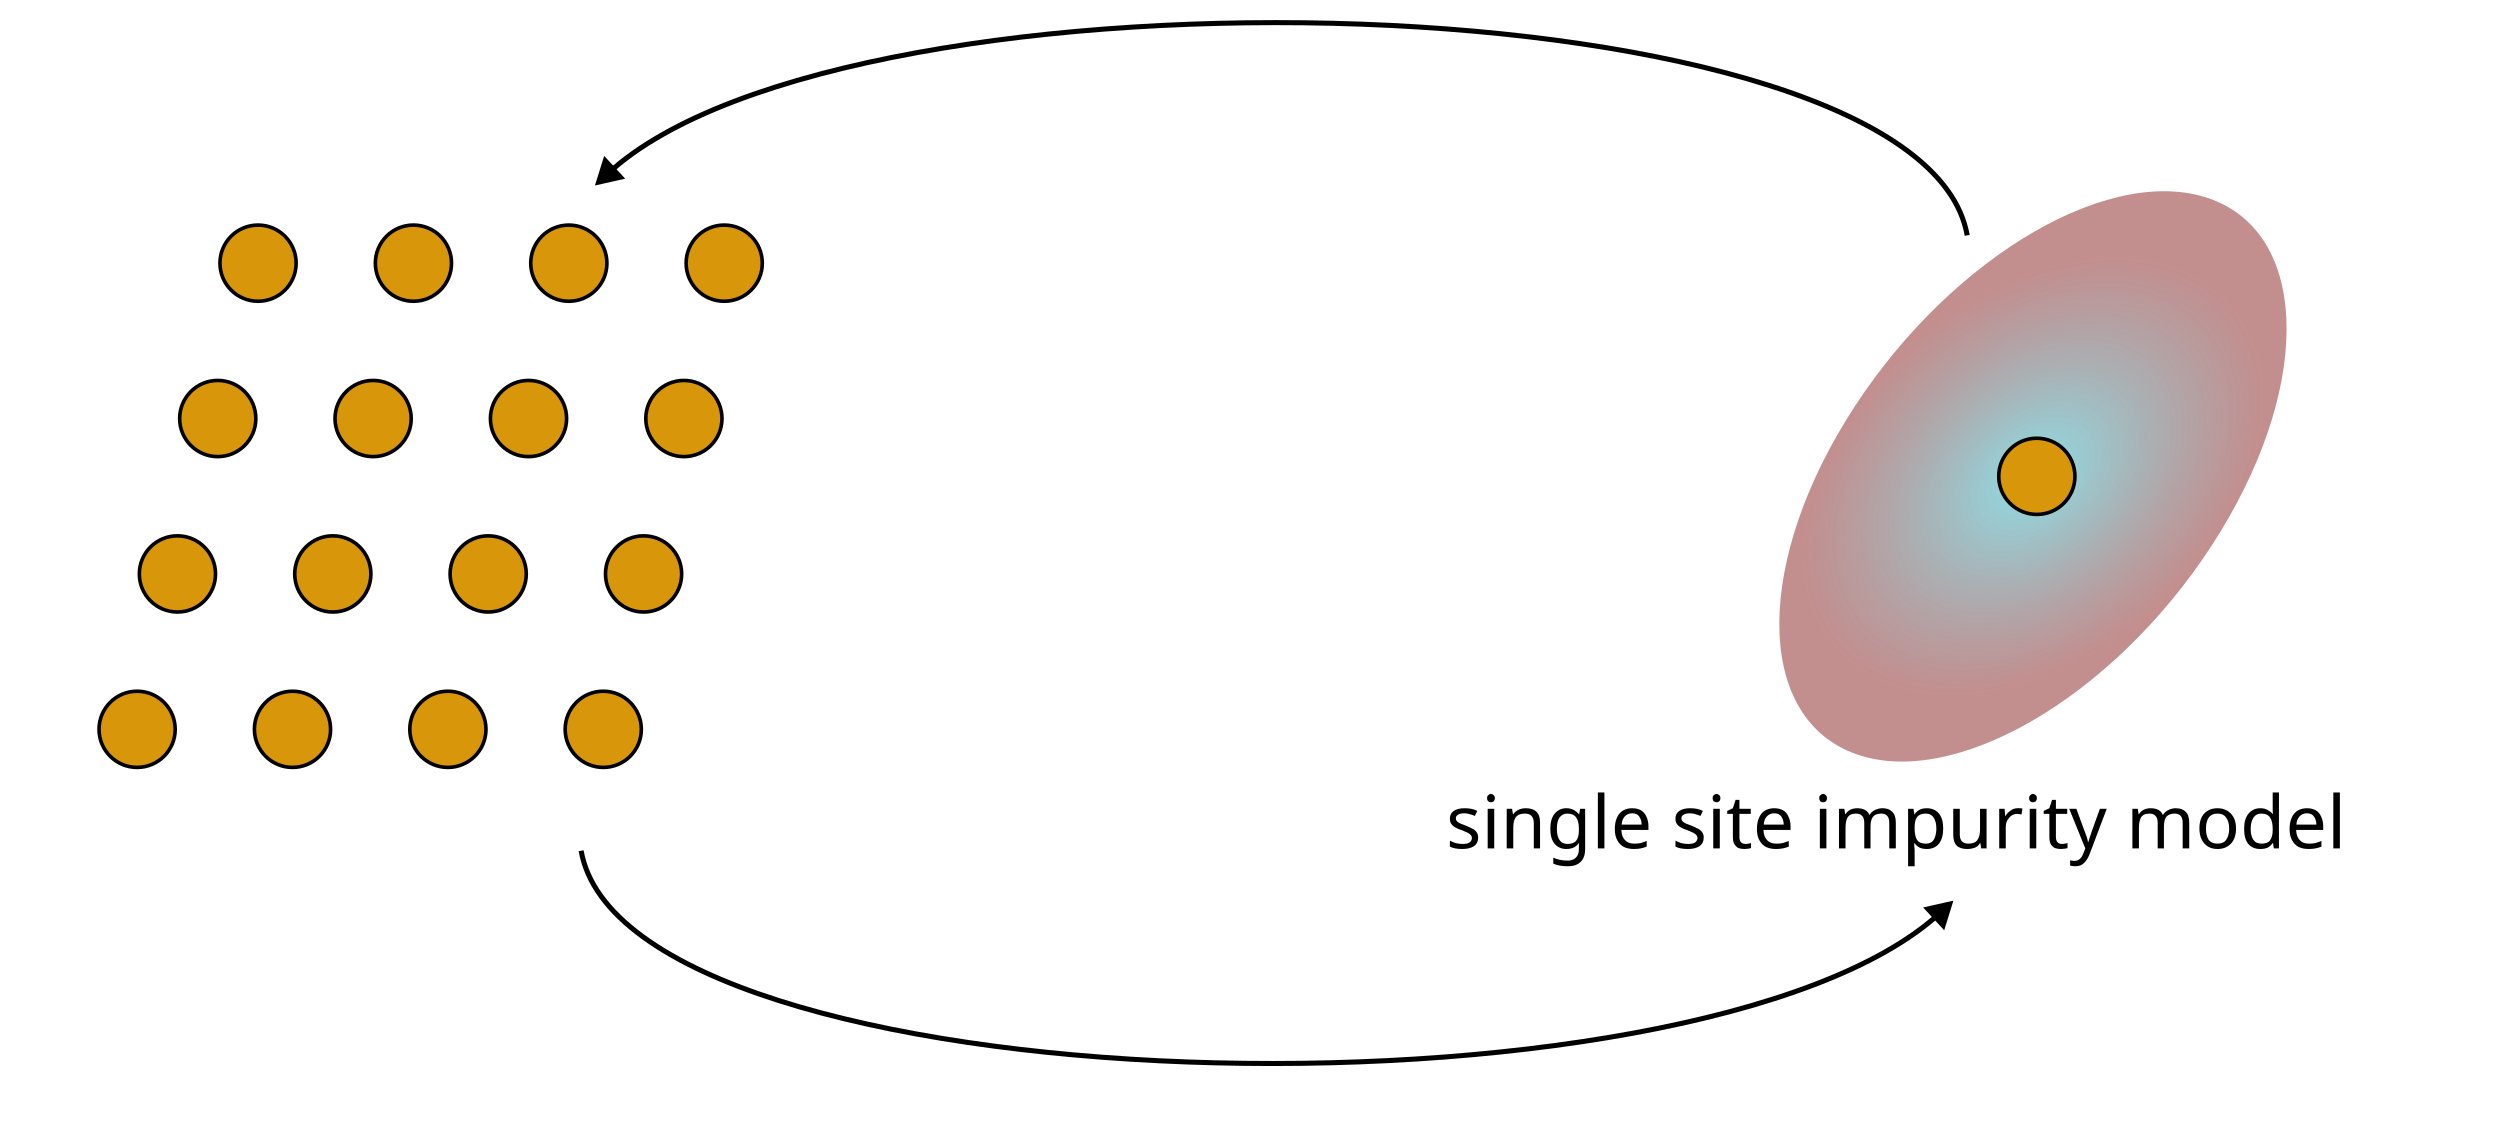
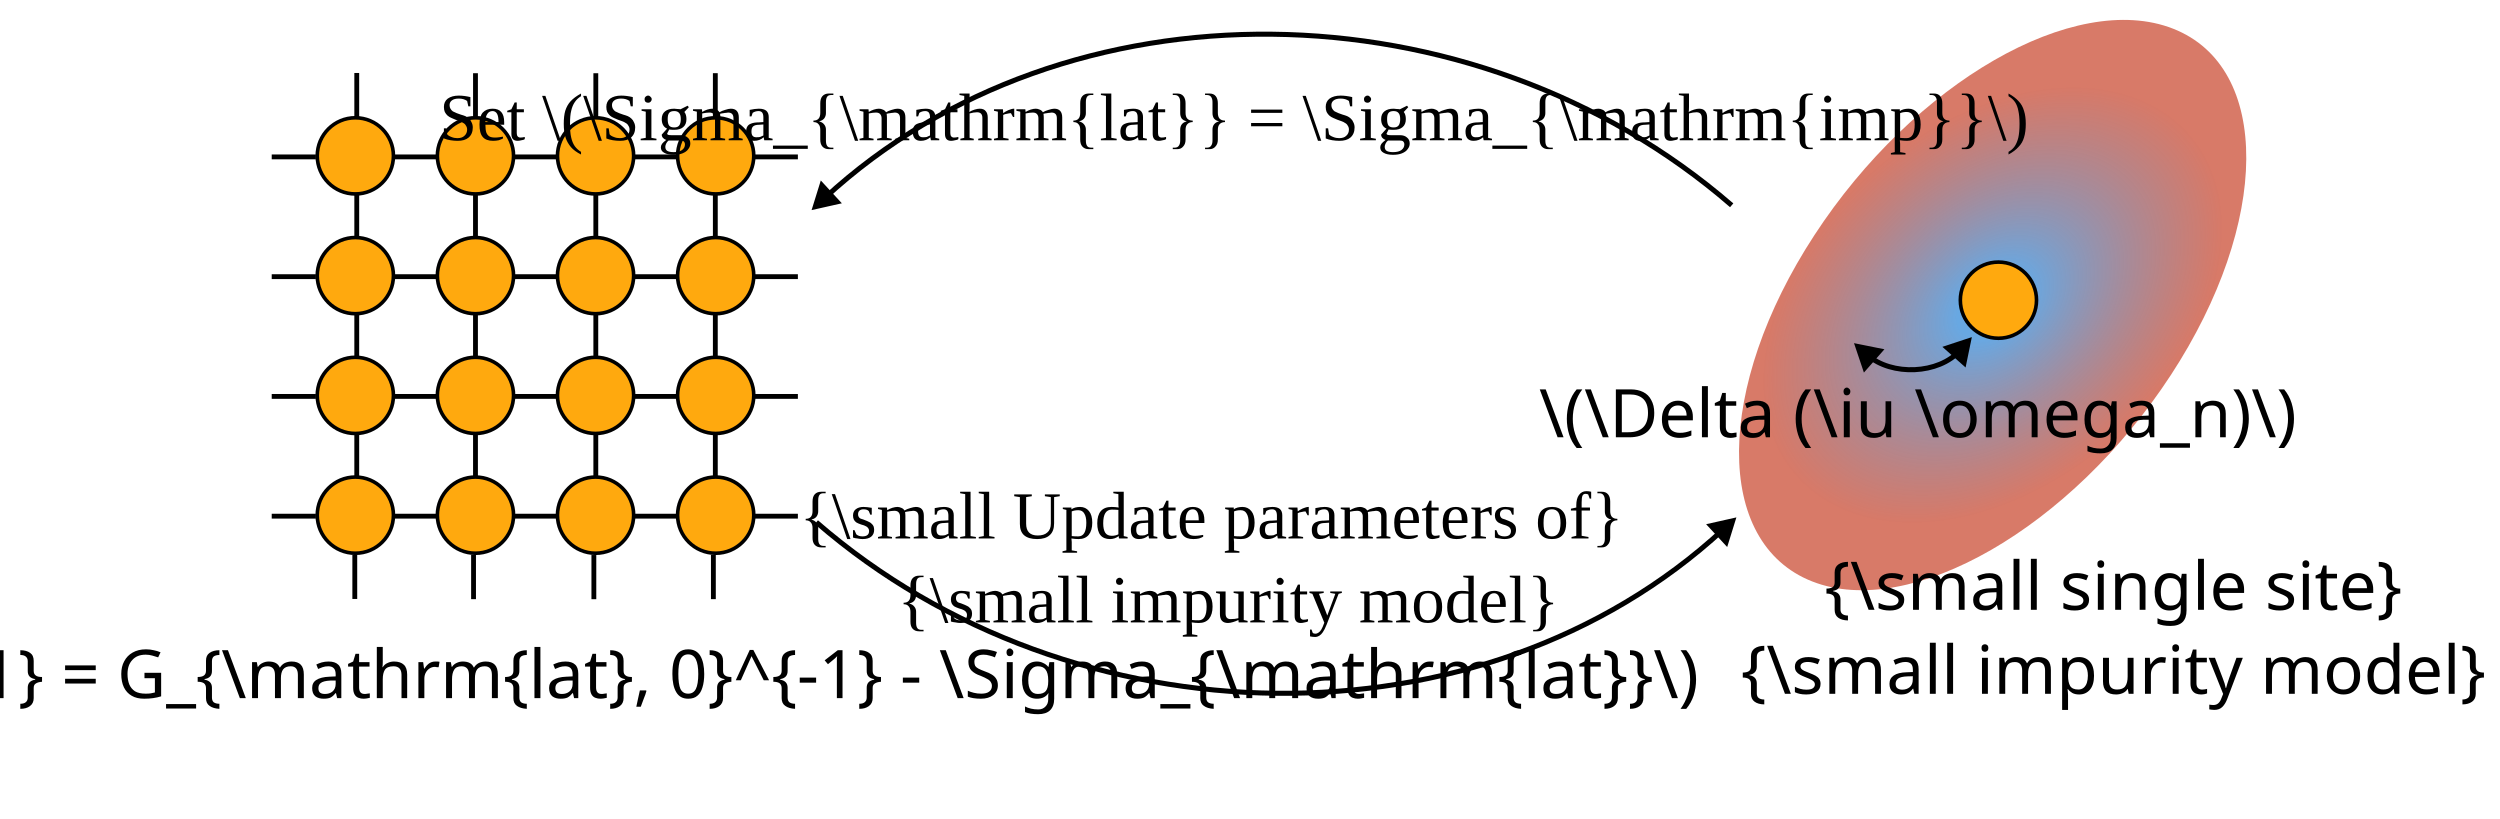
- <svg xmlns="http://www.w3.org/2000/svg" xmlns:xlink="http://www.w3.org/1999/xlink" width="131.267mm" height="60mm" viewBox="0 0 131.267 60" version="1.1" id="svg5">
+ <svg xmlns="http://www.w3.org/2000/svg" xmlns:xlink="http://www.w3.org/1999/xlink" width="131.267mm" height="43mm" viewBox="0 0 131.267 43" version="1.1" id="svg5">
  <defs id="defs2">
+     <marker style="overflow:visible" id="TriangleStart" refX="0" refY="0" orient="auto-start-reverse" markerWidth="5.324" markerHeight="6.155" viewBox="0 0 5.324 6.155" preserveAspectRatio="xMidYMid">
+       <path transform="scale(0.5)" style="fill:context-stroke;fill-rule:evenodd;stroke:context-stroke;stroke-width:1pt" d="M 5.77,0 -2.88,5 V -5 Z" id="path135" />
+     </marker>
+     <rect x="396.083" y="150.917" width="174.563" height="40.359" id="rect25106" />
+     <rect x="290.55" y="131.193" width="112.852" height="64.461" id="rect22570" />
+     <rect x="331.166" y="138.927" width="95.299" height="51.389" id="rect22492" />
+     <rect x="376.247" y="134.891" width="142.643" height="96.992" id="rect22383" />
    <marker style="overflow:visible" id="marker10184" refX="0" refY="0" orient="auto-start-reverse" markerWidth="5.324" markerHeight="6.155" viewBox="0 0 5.324 6.155" preserveAspectRatio="xMidYMid">
      <path transform="scale(0.5)" style="fill:context-stroke;fill-rule:evenodd;stroke:context-stroke;stroke-width:1pt" d="M 5.77,0 -2.88,5 V -5 Z" id="path10182" />
    </marker>
    <linearGradient id="linearGradient6881">
-       <stop style="stop-color:#71bec7;stop-opacity:0.737;" offset="0.154" id="stop6877" />
-       <stop style="stop-color:#9a4242;stop-opacity:0.596;" offset="1" id="stop6879" />
+       <stop style="stop-color:#3f90da;stop-opacity:0.784;" offset="0.154" id="stop6877" />
+       <stop style="stop-color:#bd1f01;stop-opacity:0.597;" offset="1" id="stop6879" />
    </linearGradient>
-     <radialGradient xlink:href="#linearGradient6881" id="radialGradient6887" cx="111.179" cy="-17.427" fx="111.179" fy="-17.427" r="13.57" gradientTransform="matrix(0.7397006,0.03500053,-0.06190962,0.9722738,21.92475,-3.008947)" gradientUnits="userSpaceOnUse" />
+     <radialGradient xlink:href="#linearGradient6881" id="radialGradient6887" cx="111.179" cy="-17.427" fx="111.179" fy="-17.427" r="13.57" gradientTransform="matrix(0.7397006,0.03500053,-0.06190962,0.9722738,15.09197,-10.77041)" gradientUnits="userSpaceOnUse" />
    <marker style="overflow:visible" id="marker10184-4" refX="0" refY="0" orient="auto-start-reverse" markerWidth="5.324" markerHeight="6.155" viewBox="0 0 5.324 6.155" preserveAspectRatio="xMidYMid">
-       <path transform="scale(0.5)" style="fill:context-stroke;fill-rule:evenodd;stroke:context-stroke;stroke-width:1pt" d="M 5.77,0 -2.88,5 V -5 Z" id="path10182-7" />
+       <path transform="scale(0.5)" style="fill:context-stroke;fill-rule:evenodd;stroke:context-stroke;stroke-width:1pt" d="M 5.77,0 -2.88,5 V -5 Z" id="path10182-8" />
+     </marker>
+     <marker style="overflow:visible" id="marker10184-0" refX="0" refY="0" orient="auto-start-reverse" markerWidth="5.324" markerHeight="6.155" viewBox="0 0 5.324 6.155" preserveAspectRatio="xMidYMid">
+       <path transform="scale(0.5)" style="fill:context-stroke;fill-rule:evenodd;stroke:context-stroke;stroke-width:1pt" d="M 5.77,0 -2.88,5 V -5 Z" id="path10182-3" />
    </marker>
  </defs>
  <g id="layer1">
-     <ellipse style="fill:url(#radialGradient6887);fill-opacity:1;stroke-width:0.182;stroke-opacity:0.486" id="path184" cx="105.243" cy="-16.061" rx="10.053" ry="17.331" transform="matrix(0.9308265,0.3654614,-0.5467353,0.8373055,0,0)" />
-     <circle style="fill:#d8960a;fill-opacity:1;stroke:#000000;stroke-width:0.19;stroke-opacity:1" id="path5512-4" cx="106.948" cy="25.011" r="2" />
-     <circle style="fill:#d8960a;fill-opacity:1;stroke:#000000;stroke-width:0.19;stroke-opacity:1" id="path5512-4-7" cx="13.549" cy="13.818" r="2" />
-     <circle style="fill:#d8960a;fill-opacity:1;stroke:#000000;stroke-width:0.19;stroke-opacity:1" id="path5512-4-7-2" cx="19.591" cy="21.976" r="2" />
-     <circle style="fill:#d8960a;fill-opacity:1;stroke:#000000;stroke-width:0.19;stroke-opacity:1" id="path5512-4-7-4" cx="27.75" cy="21.976" r="2" />
-     <circle style="fill:#d8960a;fill-opacity:1;stroke:#000000;stroke-width:0.19;stroke-opacity:1" id="path5512-4-7-5" cx="9.316" cy="30.135" r="2" />
-     <circle style="fill:#d8960a;fill-opacity:1;stroke:#000000;stroke-width:0.19;stroke-opacity:1" id="path5512-4-7-8" cx="17.475" cy="30.135" r="2" />
-     <circle style="fill:#d8960a;fill-opacity:1;stroke:#000000;stroke-width:0.19;stroke-opacity:1" id="path5512-4-2" cx="11.433" cy="21.976" r="2" />
-     <circle style="fill:#d8960a;fill-opacity:1;stroke:#000000;stroke-width:0.19;stroke-opacity:1" id="path5512-4-9" cx="35.909" cy="21.976" r="2" />
-     <circle style="fill:#d8960a;fill-opacity:1;stroke:#000000;stroke-width:0.19;stroke-opacity:1" id="path5512-4-75" cx="25.633" cy="30.135" r="2" />
-     <circle style="fill:#d8960a;fill-opacity:1;stroke:#000000;stroke-width:0.19;stroke-opacity:1" id="path5512-4-6" cx="38.026" cy="13.818" r="2" />
-     <circle style="fill:#d8960a;fill-opacity:1;stroke:#000000;stroke-width:0.19;stroke-opacity:1" id="path5512-4-5" cx="21.708" cy="13.818" r="2" />
-     <circle style="fill:#d8960a;fill-opacity:1;stroke:#000000;stroke-width:0.19;stroke-opacity:1" id="path5512-4-3" cx="7.199" cy="38.294" r="2" />
-     <circle style="fill:#d8960a;fill-opacity:1;stroke:#000000;stroke-width:0.19;stroke-opacity:1" id="path5512-4-3-6" cx="33.792" cy="30.135" r="2" />
-     <circle style="fill:#d8960a;fill-opacity:1;stroke:#000000;stroke-width:0.19;stroke-opacity:1" id="path5512-4-4" cx="15.358" cy="38.294" r="2" />
-     <circle style="fill:#d8960a;fill-opacity:1;stroke:#000000;stroke-width:0.19;stroke-opacity:1" id="path5512-4-8" cx="29.867" cy="13.818" r="2" />
-     <circle style="fill:#d8960a;fill-opacity:1;stroke:#000000;stroke-width:0.19;stroke-opacity:1" id="path5512-4-55" cx="23.517" cy="38.294" r="2" />
-     <circle style="fill:#d8960a;fill-opacity:1;stroke:#000000;stroke-width:0.19;stroke-opacity:1" id="path5512-4-54" cx="31.675" cy="38.294" r="2" />
-     <text xml:space="preserve" style="font-style:normal;font-weight:normal;font-size:3.881px;line-height:1.25;font-family:sans-serif;fill:#000000;fill-opacity:1;stroke:none;stroke-width:0.265" x="75.924" y="44.546" id="text24619">
-       <tspan id="tspan24617" style="font-size:3.881px;stroke-width:0.265" x="75.924" y="44.546">single site impurity model</tspan>
+     <ellipse style="fill:url(#radialGradient6887);fill-opacity:1;stroke-width:0.182;stroke-opacity:0.486" id="path184" cx="98.41" cy="-23.823" rx="10.053" ry="17.331" transform="matrix(0.9308265,0.3654614,-0.5467353,0.8373055,0,0)" />
+     <circle style="fill:#ffa90e;fill-opacity:1;stroke:#000000;stroke-width:0.19;stroke-opacity:1" id="path5512-4-3" cx="104.931" cy="15.761" r="2" />
+     <path style="fill:none;stroke:#000000;stroke-width:0.265;stroke-linecap:butt;stroke-linejoin:miter;stroke-miterlimit:4;stroke-dasharray:none;stroke-opacity:1;marker-start:url(#marker10184)" d="M 90.481,27.805 C 77.81,39.497 56.407,39.166 42.862,27.419" id="path552-7" />
+     <path style="fill:none;stroke:#000000;stroke-width:0.265;stroke-linecap:butt;stroke-linejoin:miter;stroke-miterlimit:4;stroke-dasharray:none;stroke-opacity:1;marker-start:url(#marker10184-0);marker-end:url(#TriangleStart)" d="m 102.91,18.403 c -1.112,1.249 -3.585,1.357 -4.856,0.237" id="path552-7-0" />
+     <path style="fill:none;stroke:#000000;stroke-width:0.265;stroke-linecap:butt;stroke-linejoin:miter;stroke-miterlimit:4;stroke-dasharray:none;stroke-opacity:1;marker-start:url(#marker10184-4)" d="M 43.305,10.394 C 55.976,-1.299 77.379,-0.968 90.925,10.779" id="path552-7-1" />
+     <g id="g6738" transform="translate(-5.934877,-8.488845)">
+       <g id="g6441">
+         <circle style="fill:#ffa90e;fill-opacity:1;stroke:#000000;stroke-width:0.19;stroke-opacity:1" id="path5512-4" cx="30.9" cy="16.673" r="2" />
+         <circle style="fill:#ffa90e;fill-opacity:1;stroke:#000000;stroke-width:0.19;stroke-opacity:1" id="path5512-4-7" cx="37.206" cy="16.673" r="2" />
+         <circle style="fill:#ffa90e;fill-opacity:1;stroke:#000000;stroke-width:0.19;stroke-opacity:1" id="path5512-4-6" cx="24.593" cy="16.673" r="2" />
+         <circle style="fill:#ffa90e;fill-opacity:1;stroke:#000000;stroke-width:0.19;stroke-opacity:1" id="path5512-4-6-9" cx="43.513" cy="16.673" r="2" />
+         <path style="fill:#000000;fill-opacity:1;stroke:#000000;stroke-width:0.254;stroke-opacity:1" d="m 26.628,16.727 h 2.319" id="path5960" />
+         <path style="fill:#000000;fill-opacity:1;stroke:#000000;stroke-width:0.254;stroke-opacity:1" d="m 32.898,16.727 h 2.319" id="path5960-2" />
+         <path style="fill:#000000;fill-opacity:1;stroke:#000000;stroke-width:0.254;stroke-opacity:1" d="m 39.225,16.727 h 2.319" id="path5960-2-0" />
+         <path style="fill:#000000;fill-opacity:1;stroke:#000000;stroke-width:0.254;stroke-opacity:1" d="m 45.51,16.727 h 2.319" id="path5960-2-0-2" />
+         <path style="fill:#000000;fill-opacity:1;stroke:#000000;stroke-width:0.254;stroke-opacity:1" d="m 20.202,16.727 h 2.319" id="path5960-2-0-3" />
+         <path style="fill:#000000;fill-opacity:1;stroke:#000000;stroke-width:0.254;stroke-opacity:1" d="m 24.667,12.321 v 2.319" id="path5960-2-0-5" />
+         <path style="fill:#000000;fill-opacity:1;stroke:#000000;stroke-width:0.254;stroke-opacity:1" d="m 30.901,12.333 v 2.319" id="path5960-2-0-5-9" />
+         <path style="fill:#000000;fill-opacity:1;stroke:#000000;stroke-width:0.254;stroke-opacity:1" d="m 37.219,12.334 v 2.319" id="path5960-2-0-5-2" />
+         <path style="fill:#000000;fill-opacity:1;stroke:#000000;stroke-width:0.254;stroke-opacity:1" d="m 43.494,12.331 v 2.319" id="path5960-2-0-5-28" />
+       </g>
+       <g id="g6441-8" transform="translate(0,6.288141)">
+         <circle style="fill:#ffa90e;fill-opacity:1;stroke:#000000;stroke-width:0.19;stroke-opacity:1" id="path5512-4-4" cx="30.9" cy="16.673" r="2" />
+         <circle style="fill:#ffa90e;fill-opacity:1;stroke:#000000;stroke-width:0.19;stroke-opacity:1" id="path5512-4-7-3" cx="37.206" cy="16.673" r="2" />
+         <circle style="fill:#ffa90e;fill-opacity:1;stroke:#000000;stroke-width:0.19;stroke-opacity:1" id="path5512-4-6-1" cx="24.593" cy="16.673" r="2" />
+         <circle style="fill:#ffa90e;fill-opacity:1;stroke:#000000;stroke-width:0.19;stroke-opacity:1" id="path5512-4-6-9-4" cx="43.513" cy="16.673" r="2" />
+         <path style="fill:#000000;fill-opacity:1;stroke:#000000;stroke-width:0.254;stroke-opacity:1" d="m 26.628,16.727 h 2.319" id="path5960-9" />
+         <path style="fill:#000000;fill-opacity:1;stroke:#000000;stroke-width:0.254;stroke-opacity:1" d="m 32.898,16.727 h 2.319" id="path5960-2-2" />
+         <path style="fill:#000000;fill-opacity:1;stroke:#000000;stroke-width:0.254;stroke-opacity:1" d="m 39.225,16.727 h 2.319" id="path5960-2-0-0" />
+         <path style="fill:#000000;fill-opacity:1;stroke:#000000;stroke-width:0.254;stroke-opacity:1" d="m 45.51,16.727 h 2.319" id="path5960-2-0-2-6" />
+         <path style="fill:#000000;fill-opacity:1;stroke:#000000;stroke-width:0.254;stroke-opacity:1" d="m 20.202,16.727 h 2.319" id="path5960-2-0-3-8" />
+         <path style="fill:#000000;fill-opacity:1;stroke:#000000;stroke-width:0.254;stroke-opacity:1" d="m 24.667,12.321 v 2.319" id="path5960-2-0-5-92" />
+         <path style="fill:#000000;fill-opacity:1;stroke:#000000;stroke-width:0.254;stroke-opacity:1" d="m 30.901,12.333 v 2.319" id="path5960-2-0-5-9-6" />
+         <path style="fill:#000000;fill-opacity:1;stroke:#000000;stroke-width:0.254;stroke-opacity:1" d="m 37.219,12.334 v 2.319" id="path5960-2-0-5-2-64" />
+         <path style="fill:#000000;fill-opacity:1;stroke:#000000;stroke-width:0.254;stroke-opacity:1" d="m 43.494,12.331 v 2.319" id="path5960-2-0-5-28-9" />
+       </g>
+       <g id="g6441-5" transform="translate(0,12.57628)">
+         <circle style="fill:#ffa90e;fill-opacity:1;stroke:#000000;stroke-width:0.19;stroke-opacity:1" id="path5512-4-0" cx="30.9" cy="16.673" r="2" />
+         <circle style="fill:#ffa90e;fill-opacity:1;stroke:#000000;stroke-width:0.19;stroke-opacity:1" id="path5512-4-7-4" cx="37.206" cy="16.673" r="2" />
+         <circle style="fill:#ffa90e;fill-opacity:1;stroke:#000000;stroke-width:0.19;stroke-opacity:1" id="path5512-4-6-8" cx="24.593" cy="16.673" r="2" />
+         <circle style="fill:#ffa90e;fill-opacity:1;stroke:#000000;stroke-width:0.19;stroke-opacity:1" id="path5512-4-6-9-7" cx="43.513" cy="16.673" r="2" />
+         <path style="fill:#000000;fill-opacity:1;stroke:#000000;stroke-width:0.254;stroke-opacity:1" d="m 26.628,16.727 h 2.319" id="path5960-1" />
+         <path style="fill:#000000;fill-opacity:1;stroke:#000000;stroke-width:0.254;stroke-opacity:1" d="m 32.898,16.727 h 2.319" id="path5960-2-7" />
+         <path style="fill:#000000;fill-opacity:1;stroke:#000000;stroke-width:0.254;stroke-opacity:1" d="m 39.225,16.727 h 2.319" id="path5960-2-0-27" />
+         <path style="fill:#000000;fill-opacity:1;stroke:#000000;stroke-width:0.254;stroke-opacity:1" d="m 45.51,16.727 h 2.319" id="path5960-2-0-2-2" />
+         <path style="fill:#000000;fill-opacity:1;stroke:#000000;stroke-width:0.254;stroke-opacity:1" d="m 20.202,16.727 h 2.319" id="path5960-2-0-3-2" />
+         <path style="fill:#000000;fill-opacity:1;stroke:#000000;stroke-width:0.254;stroke-opacity:1" d="m 24.667,12.321 v 2.319" id="path5960-2-0-5-6" />
+         <path style="fill:#000000;fill-opacity:1;stroke:#000000;stroke-width:0.254;stroke-opacity:1" d="m 30.901,12.333 v 2.319" id="path5960-2-0-5-9-1" />
+         <path style="fill:#000000;fill-opacity:1;stroke:#000000;stroke-width:0.254;stroke-opacity:1" d="m 37.219,12.334 v 2.319" id="path5960-2-0-5-2-0" />
+         <path style="fill:#000000;fill-opacity:1;stroke:#000000;stroke-width:0.254;stroke-opacity:1" d="m 43.494,12.331 v 2.319" id="path5960-2-0-5-28-6" />
+       </g>
+       <g id="g6441-1" transform="translate(0,18.86442)">
+         <circle style="fill:#ffa90e;fill-opacity:1;stroke:#000000;stroke-width:0.19;stroke-opacity:1" id="path5512-4-5" cx="30.9" cy="16.673" r="2" />
+         <circle style="fill:#ffa90e;fill-opacity:1;stroke:#000000;stroke-width:0.19;stroke-opacity:1" id="path5512-4-7-9" cx="37.206" cy="16.673" r="2" />
+         <circle style="fill:#ffa90e;fill-opacity:1;stroke:#000000;stroke-width:0.19;stroke-opacity:1" id="path5512-4-6-4" cx="24.593" cy="16.673" r="2" />
+         <circle style="fill:#ffa90e;fill-opacity:1;stroke:#000000;stroke-width:0.19;stroke-opacity:1" id="path5512-4-6-9-9" cx="43.513" cy="16.673" r="2" />
+         <path style="fill:#000000;fill-opacity:1;stroke:#000000;stroke-width:0.254;stroke-opacity:1" d="m 26.628,16.727 h 2.319" id="path5960-0" />
+         <path style="fill:#000000;fill-opacity:1;stroke:#000000;stroke-width:0.254;stroke-opacity:1" d="m 32.898,16.727 h 2.319" id="path5960-2-9" />
+         <path style="fill:#000000;fill-opacity:1;stroke:#000000;stroke-width:0.254;stroke-opacity:1" d="m 39.225,16.727 h 2.319" id="path5960-2-0-1" />
+         <path style="fill:#000000;fill-opacity:1;stroke:#000000;stroke-width:0.254;stroke-opacity:1" d="m 45.51,16.727 h 2.319" id="path5960-2-0-2-7" />
+         <path style="fill:#000000;fill-opacity:1;stroke:#000000;stroke-width:0.254;stroke-opacity:1" d="m 20.202,16.727 h 2.319" id="path5960-2-0-3-7" />
+         <path style="fill:#000000;fill-opacity:1;stroke:#000000;stroke-width:0.254;stroke-opacity:1" d="m 24.667,12.321 v 2.319" id="path5960-2-0-5-1" />
+         <path style="fill:#000000;fill-opacity:1;stroke:#000000;stroke-width:0.254;stroke-opacity:1" d="m 30.901,12.333 v 2.319" id="path5960-2-0-5-9-15" />
+         <path style="fill:#000000;fill-opacity:1;stroke:#000000;stroke-width:0.254;stroke-opacity:1" d="m 37.219,12.334 v 2.319" id="path5960-2-0-5-2-9" />
+         <path style="fill:#000000;fill-opacity:1;stroke:#000000;stroke-width:0.254;stroke-opacity:1" d="m 43.494,12.331 v 2.319" id="path5960-2-0-5-28-7" />
+       </g>
+       <path style="fill:#000000;fill-opacity:1;stroke:#000000;stroke-width:0.254;stroke-opacity:1" d="m 24.564,37.619 v 2.319" id="path5960-2-0-5-7" />
+       <path style="fill:#000000;fill-opacity:1;stroke:#000000;stroke-width:0.254;stroke-opacity:1" d="m 30.799,37.63 v 2.319" id="path5960-2-0-5-9-8" />
+       <path style="fill:#000000;fill-opacity:1;stroke:#000000;stroke-width:0.254;stroke-opacity:1" d="m 37.117,37.632 v 2.319" id="path5960-2-0-5-2-6" />
+       <path style="fill:#000000;fill-opacity:1;stroke:#000000;stroke-width:0.254;stroke-opacity:1" d="m 43.392,37.629 v 2.319" id="path5960-2-0-5-28-8" />
+     </g>
+     <text xml:space="preserve" style="font-size:3.528px;text-align:center;text-anchor:middle;fill:#000000;fill-opacity:1;stroke:none;stroke-width:0.254;stroke-opacity:1" x="66.988" y="7.362" id="text12881">
+       <tspan id="tspan12879" style="font-size:3.528px;stroke:none;stroke-width:0.254" x="67.446" y="7.362">Set \(\Sigma_{\mathrm{lat}} = \Sigma_{\mathrm{imp}}\) </tspan>
    </text>
-     <path style="fill:none;stroke:#000000;stroke-width:0.265;stroke-linecap:butt;stroke-linejoin:miter;stroke-miterlimit:4;stroke-dasharray:none;stroke-opacity:1;marker-start:url(#marker10184)" d="M 101.876,47.928 C 89.204,59.621 32.895,58.209 30.513,44.67" id="path552-7" />
-     <path style="fill:none;stroke:#000000;stroke-width:0.265;stroke-linecap:butt;stroke-linejoin:miter;stroke-miterlimit:4;stroke-dasharray:none;stroke-opacity:1;marker-start:url(#marker10184-4)" d="M 31.93,9.102 C 44.601,-2.591 100.91,-1.18 103.292,12.359" id="path552-7-1" />
+     <text xml:space="preserve" style="font-size:3.528px;text-align:center;text-anchor:middle;fill:#000000;fill-opacity:1;stroke:none;stroke-width:0.254;stroke-opacity:1" x="66.696" y="28.272" id="text12881-4">
+       <tspan id="tspan12879-4" style="font-size:3.528px;stroke:none;stroke-width:0.254" x="66.696" y="28.272">{\small Update parameters of}</tspan>
+       <tspan style="font-size:3.528px;stroke:none;stroke-width:0.254" x="66.696" y="32.681" id="tspan50014">{\small impurity model}</tspan>
+     </text>
+     <text xml:space="preserve" transform="scale(0.2645833)" id="text22381" style="font-size:13.333px;text-align:center;white-space:pre;shape-inside:url(#rect22383);fill:#000000;fill-opacity:1;stroke:none;stroke-width:0.96;stroke-opacity:1" />
+     <text xml:space="preserve" transform="scale(0.2645833)" id="text22490" style="font-style:normal;font-variant:normal;font-weight:normal;font-stretch:normal;font-size:13.333px;font-family:sans-serif;-inkscape-font-specification:'sans-serif, Normal';font-variant-ligatures:normal;font-variant-caps:normal;font-variant-numeric:normal;font-variant-east-asian:normal;text-align:center;white-space:pre;shape-inside:url(#rect22492);fill:#000000;fill-opacity:1;stroke:none;stroke-width:0.96;stroke-opacity:1" />
+     <text xml:space="preserve" id="text25104" style="font-style:normal;font-variant:normal;font-weight:normal;font-stretch:normal;font-size:13.333px;font-family:sans-serif;-inkscape-font-specification:'sans-serif, Normal';font-variant-ligatures:normal;font-variant-caps:normal;font-variant-numeric:normal;font-variant-east-asian:normal;text-align:center;white-space:pre;shape-inside:url(#rect25106);fill:#000000;fill-opacity:1;stroke:none;stroke-width:0.96;stroke-opacity:1" transform="matrix(0.2645833,0,0,0.2645833,-16.92347,-11.12191)">
+       <tspan x="426.052" y="163.048" id="tspan54285">{\small single site}
+ </tspan>
+       <tspan x="409.445" y="179.714" id="tspan54287">{\small impurity model}</tspan>
+     </text>
+     <text xml:space="preserve" style="font-style:normal;font-variant:normal;font-weight:normal;font-stretch:normal;font-size:3.528px;font-family:sans-serif;-inkscape-font-specification:'sans-serif, Normal';font-variant-ligatures:normal;font-variant-caps:normal;font-variant-numeric:normal;font-variant-east-asian:normal;text-align:center;text-anchor:middle;fill:#000000;fill-opacity:1;stroke:none;stroke-width:0.254;stroke-opacity:1" x="28.691" y="36.653" id="text31105">
+       <tspan id="tspan31103" style="stroke-width:0.254" x="28.691" y="36.653">\(G_{\mathrm{lat}}^{-1} = G_{\mathrm{lat}, 0}^{-1} - \Sigma_{\mathrm{lat}}\)</tspan>
+     </text>
+     <text xml:space="preserve" style="font-style:normal;font-variant:normal;font-weight:normal;font-stretch:normal;font-size:3.528px;font-family:sans-serif;-inkscape-font-specification:'sans-serif, Normal';font-variant-ligatures:normal;font-variant-caps:normal;font-variant-numeric:normal;font-variant-east-asian:normal;text-align:center;text-anchor:middle;fill:#000000;fill-opacity:1;stroke:none;stroke-width:0.254;stroke-opacity:1" x="102.995" y="22.96" id="text40103">
+       <tspan id="tspan40101" style="stroke-width:0.254" x="102.995" y="22.96">\(\Delta (\iu \omega_n)\)</tspan>
+     </text>
  </g>
</svg>
